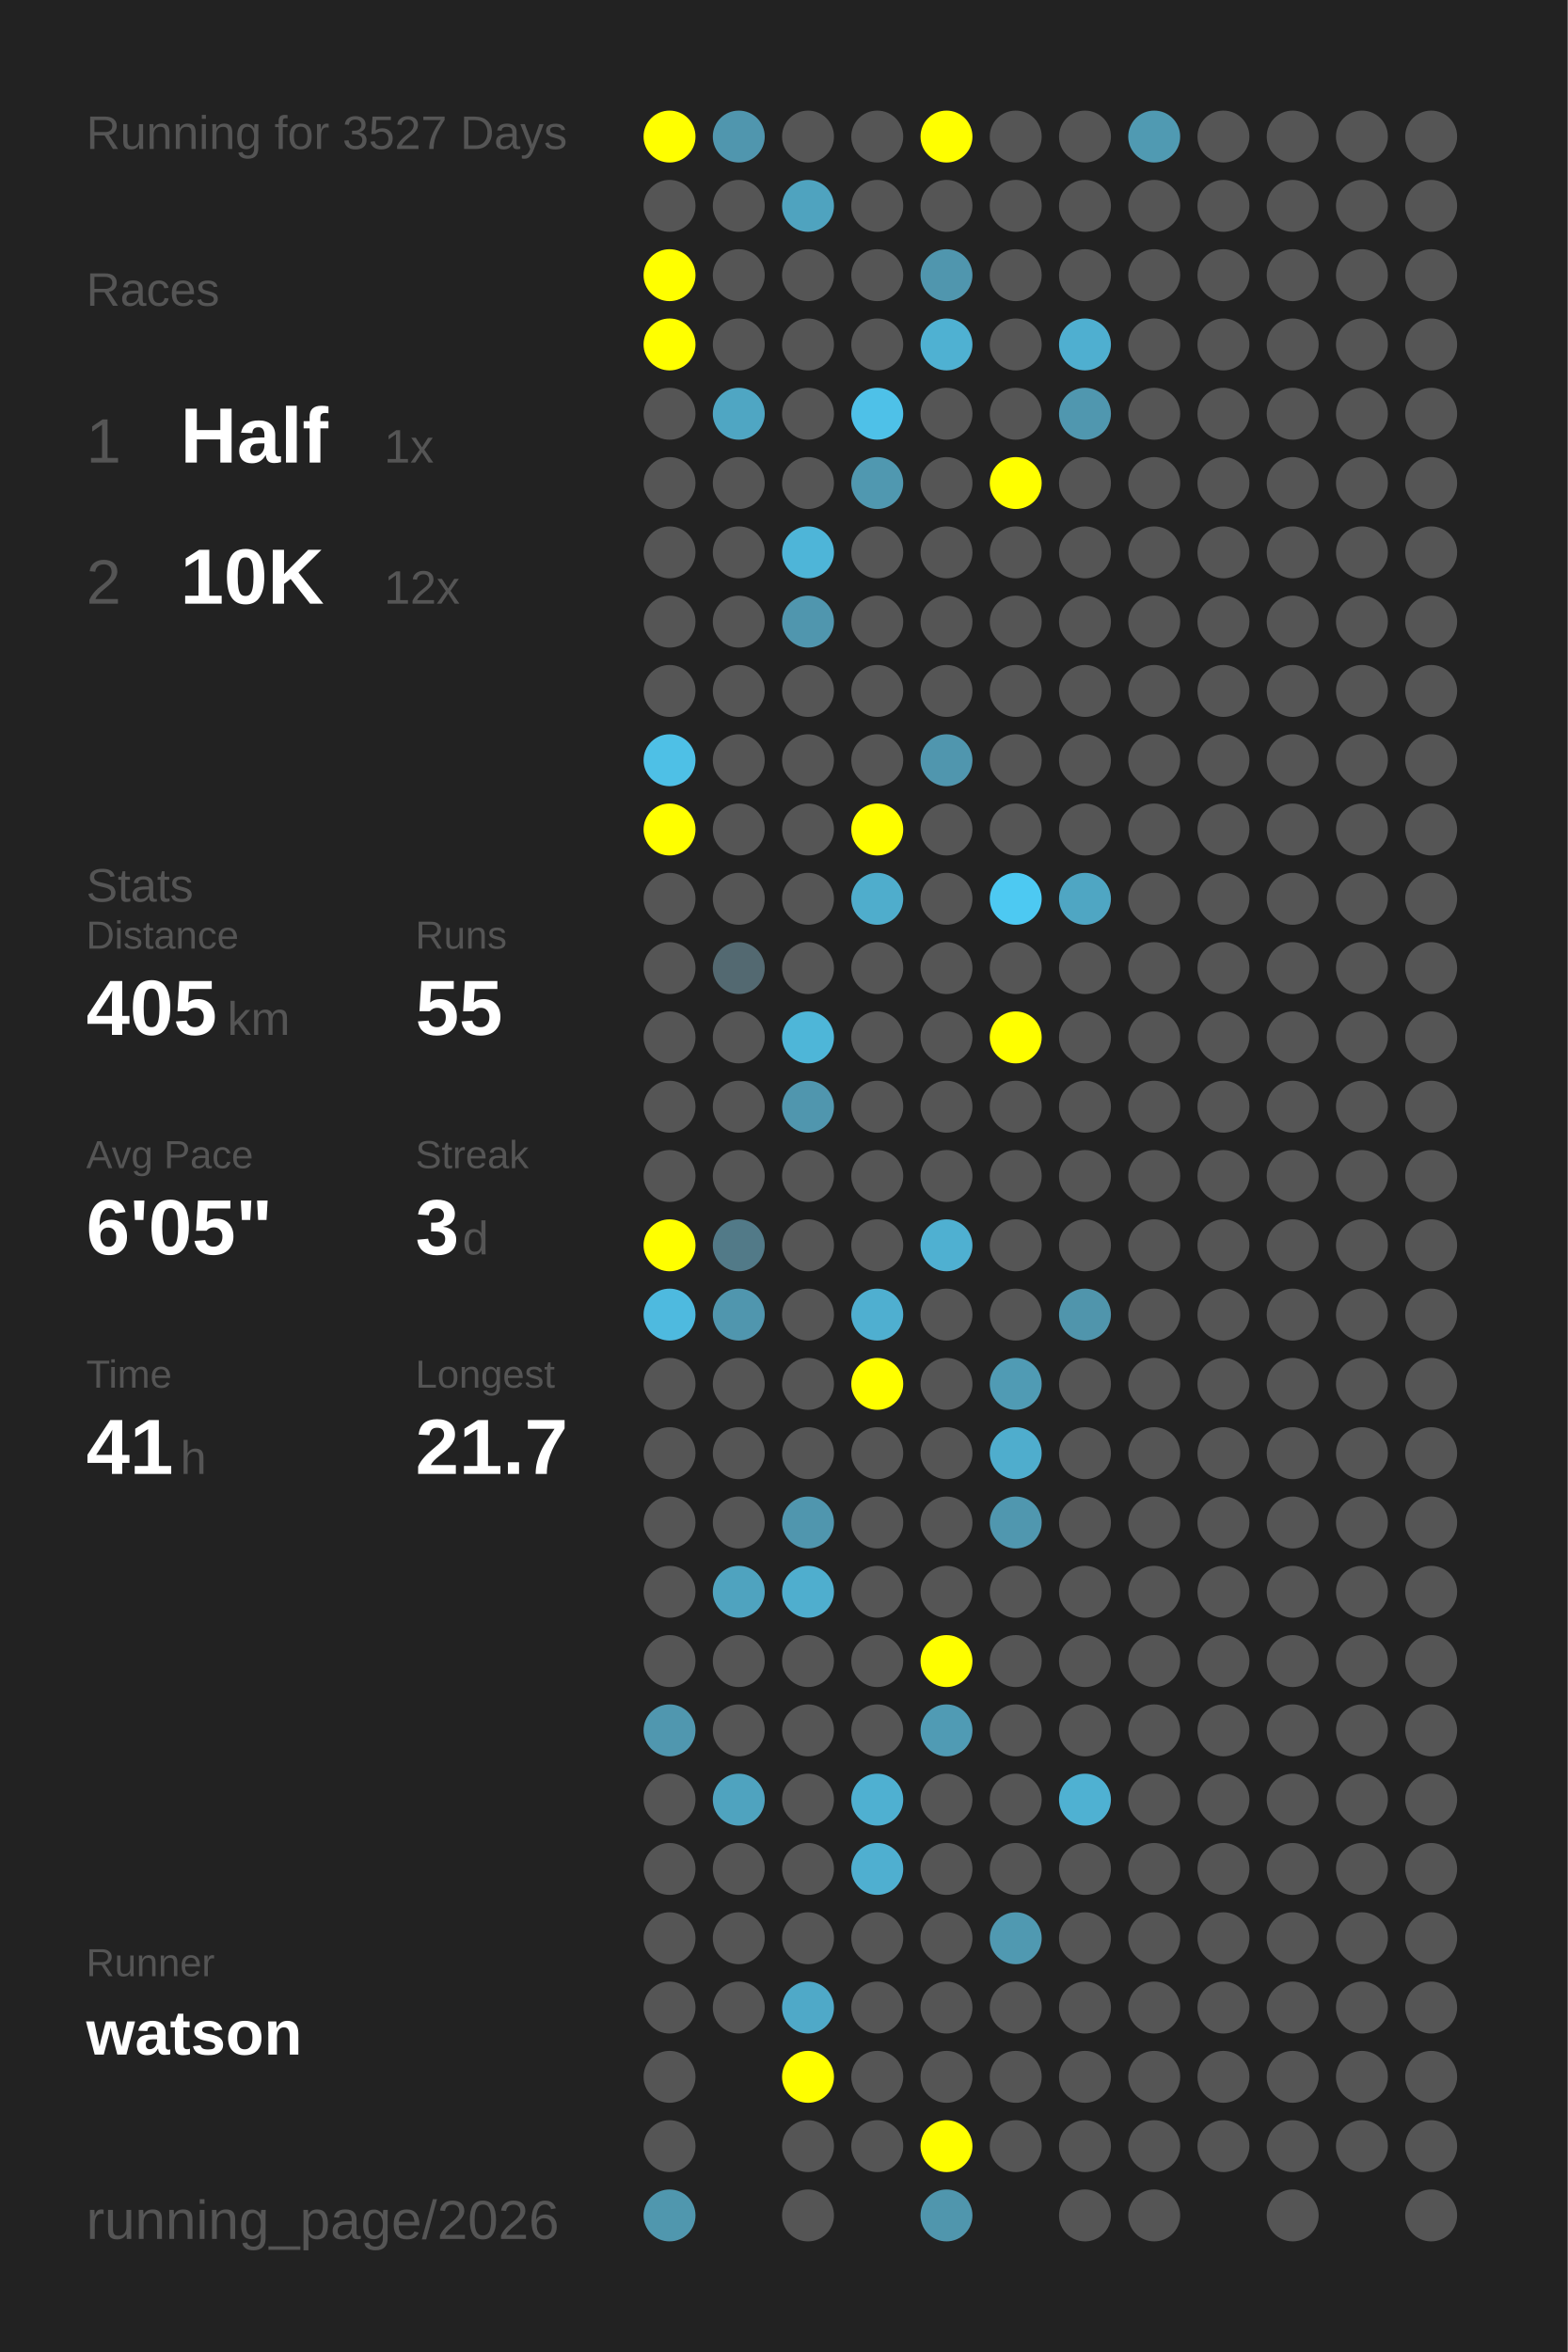
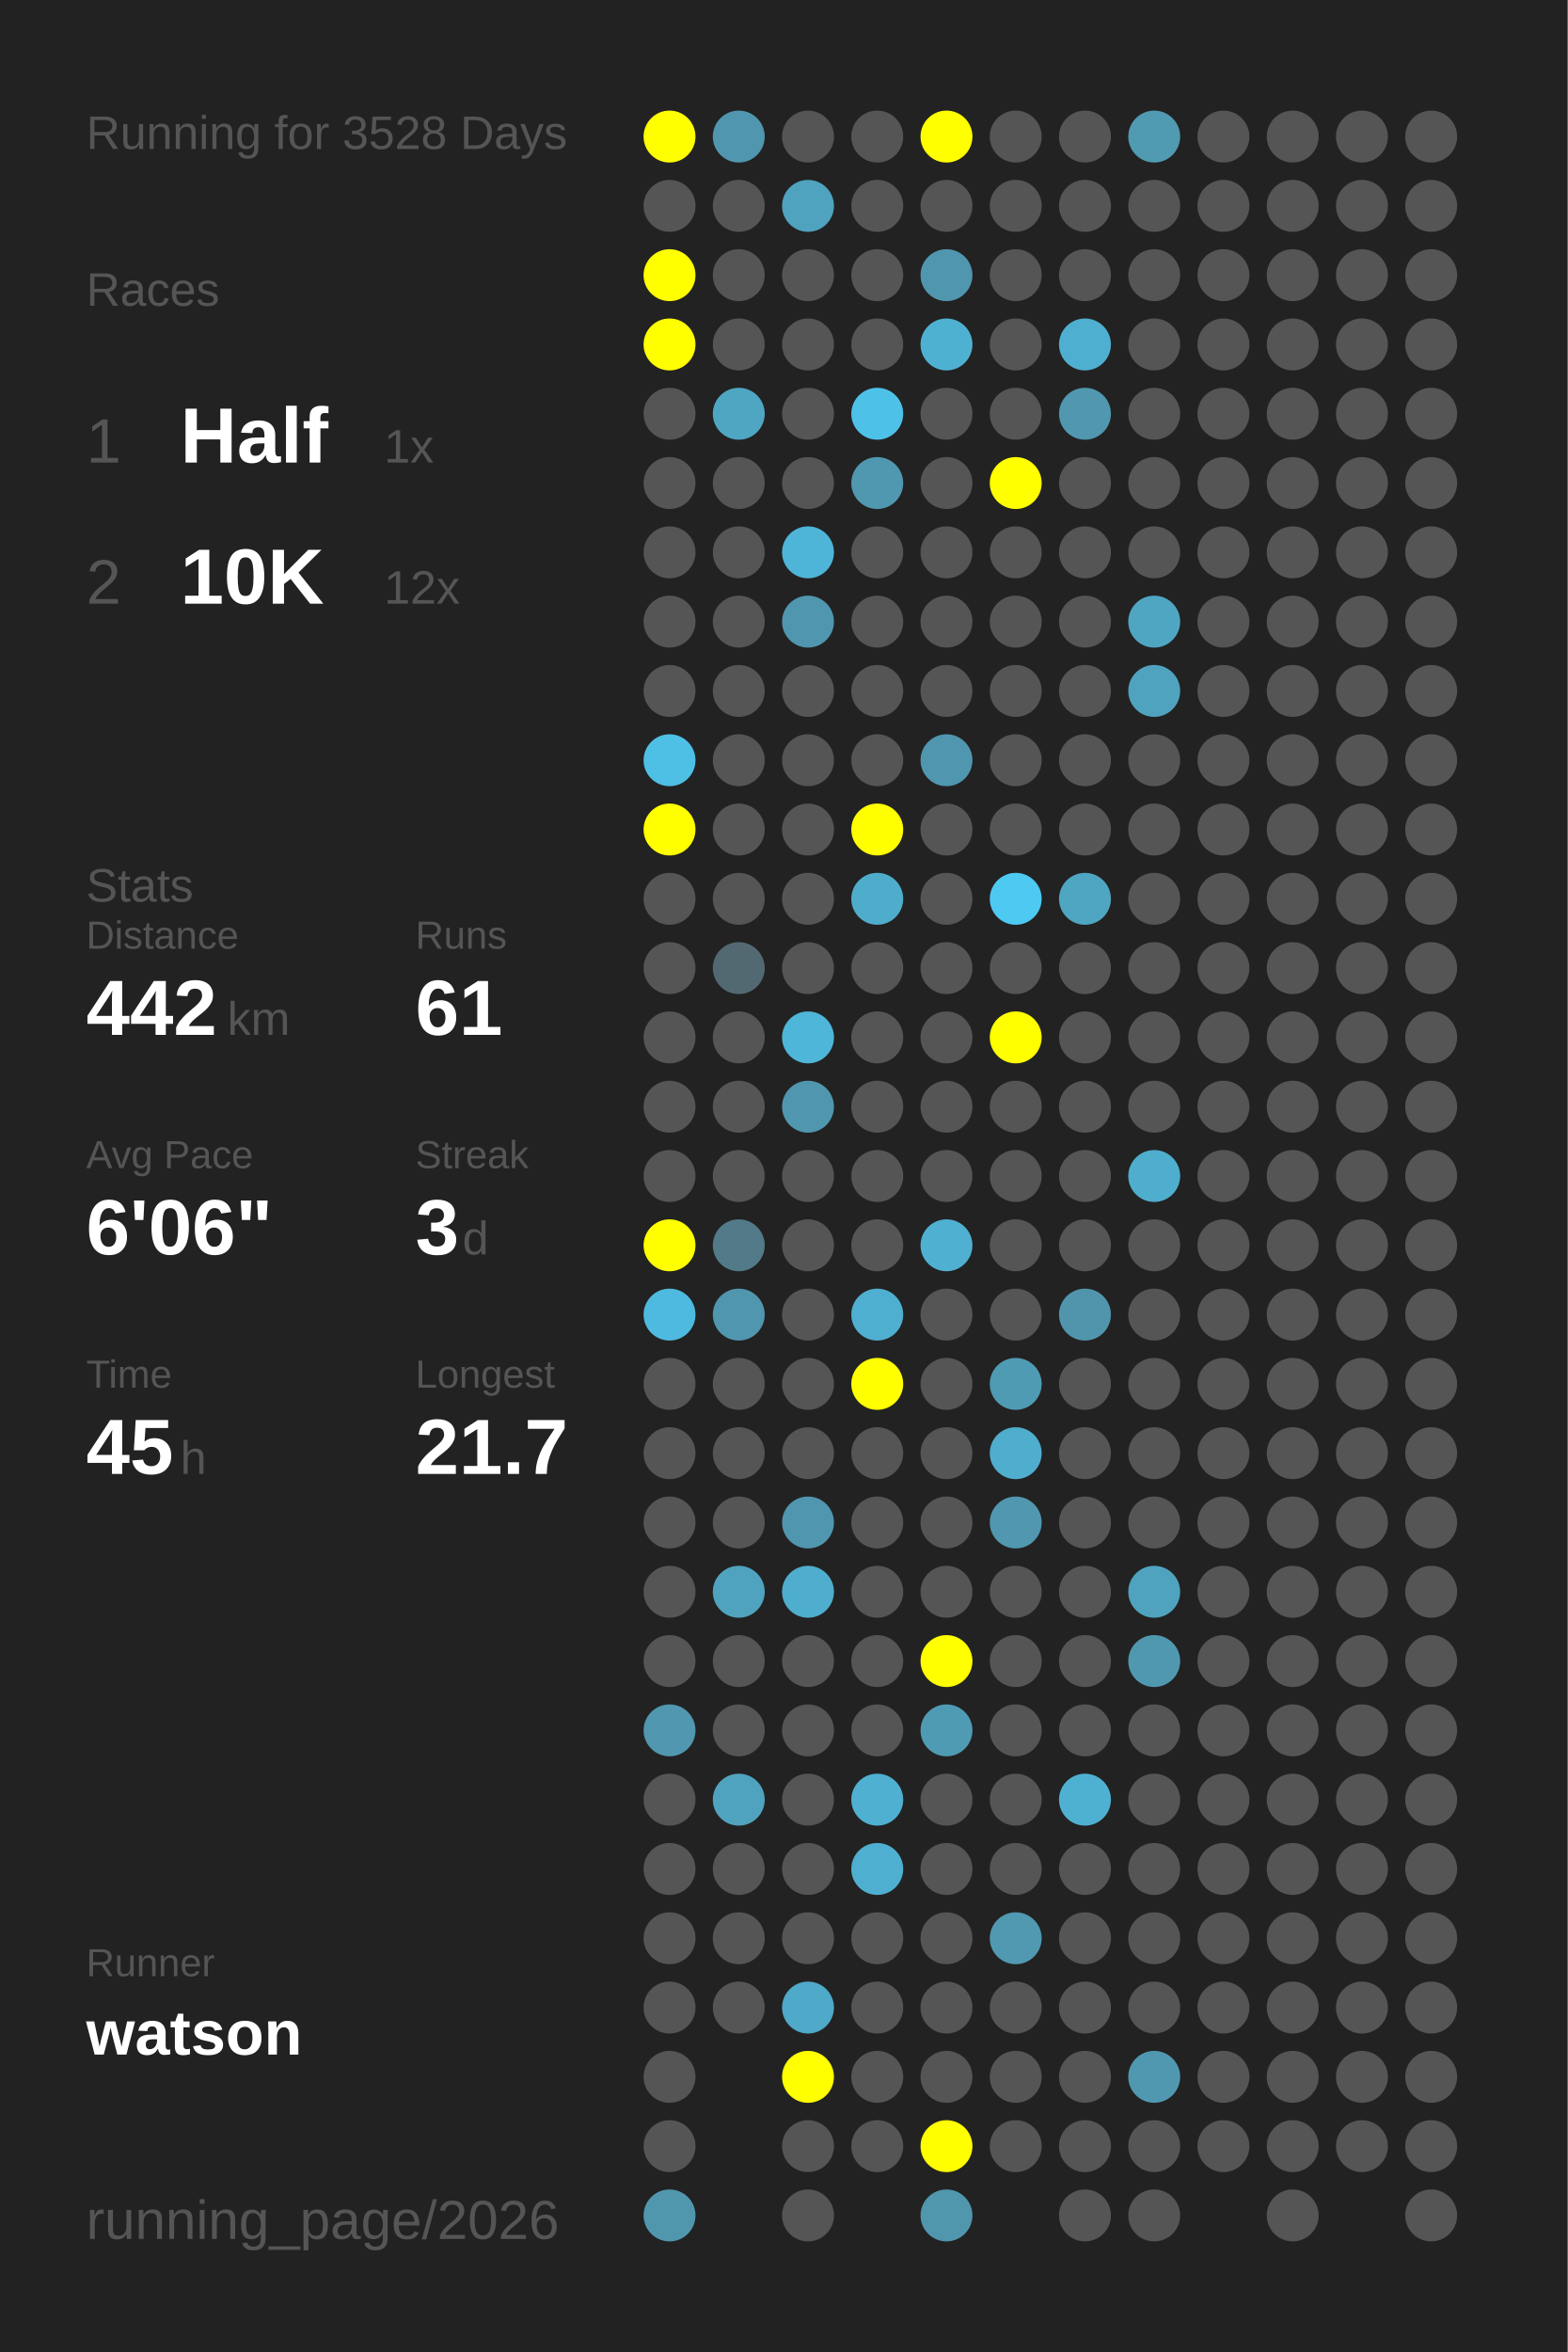
<svg xmlns="http://www.w3.org/2000/svg" baseProfile="full" height="300mm" version="1.1" viewBox="0,0,200,300" width="200mm">
  <defs />
  <rect fill="#222222" height="300" width="200" x="0" y="0" />
-   <text fill="#555555" style="font-size:6px; font-family:Arial;" x="11" y="19">Running for 3527 Days</text>
+   <text fill="#555555" style="font-size:6px; font-family:Arial;" x="11" y="19">Running for 3528 Days</text>
  <text fill="#555555" style="font-size:6px; font-family:Arial;" x="11" y="39">Races</text>
  <text fill="#555555" style="font-size:8px; font-family:Arial;" x="11" y="59">1</text>
  <text fill="#FFFFFF" style="font-size:10px; font-family:Arial; font-weight:bold;" x="23" y="59">Half</text>
  <text fill="#555555" style="font-size:6px; font-family:Arial;" x="49" y="59">1x</text>
  <text fill="#555555" style="font-size:8px; font-family:Arial;" x="11" y="77">2</text>
  <text fill="#FFFFFF" style="font-size:10px; font-family:Arial; font-weight:bold;" x="23" y="77">10K</text>
  <text fill="#555555" style="font-size:6px; font-family:Arial;" x="49" y="77">12x</text>
  <text fill="#555555" style="font-size:6px; font-family:Arial;" x="11" y="115">Stats</text>
  <text fill="#555555" style="font-size:5px; font-family:Arial;" x="11" y="121">Distance</text>
-   <text fill="#FFFFFF" style="font-size:10px; font-family:Arial; font-weight:bold;" x="11" y="132">405</text>
+   <text fill="#FFFFFF" style="font-size:10px; font-family:Arial; font-weight:bold;" x="11" y="132">442</text>
  <text fill="#555555" style="font-size:6px; font-family:Arial;" x="29" y="132">km</text>
  <text fill="#555555" style="font-size:5px; font-family:Arial;" x="53" y="121">Runs</text>
-   <text fill="#FFFFFF" style="font-size:10px; font-family:Arial; font-weight:bold;" x="53" y="132">55</text>
+   <text fill="#FFFFFF" style="font-size:10px; font-family:Arial; font-weight:bold;" x="53" y="132">61</text>
  <text fill="#555555" style="font-size:5px; font-family:Arial;" x="11" y="149">Avg Pace</text>
-   <text fill="#FFFFFF" style="font-size:10px; font-family:Arial; font-weight:bold;" x="11" y="160">6'05"</text>
+   <text fill="#FFFFFF" style="font-size:10px; font-family:Arial; font-weight:bold;" x="11" y="160">6'06"</text>
  <text fill="#555555" style="font-size:5px; font-family:Arial;" x="53" y="149">Streak</text>
  <text fill="#FFFFFF" style="font-size:10px; font-family:Arial; font-weight:bold;" x="53" y="160">3</text>
  <text fill="#555555" style="font-size:6px; font-family:Arial;" x="59" y="160">d</text>
  <text fill="#555555" style="font-size:5px; font-family:Arial;" x="11" y="177">Time</text>
-   <text fill="#FFFFFF" style="font-size:10px; font-family:Arial; font-weight:bold;" x="11" y="188">41</text>
+   <text fill="#FFFFFF" style="font-size:10px; font-family:Arial; font-weight:bold;" x="11" y="188">45</text>
  <text fill="#555555" style="font-size:6px; font-family:Arial;" x="23" y="188">h</text>
  <text fill="#555555" style="font-size:5px; font-family:Arial;" x="53" y="177">Longest</text>
  <text fill="#FFFFFF" style="font-size:10px; font-family:Arial; font-weight:bold;" x="53" y="188">21.7</text>
  <text fill="#555555" style="font-size:5px; font-family:Arial;" x="11" y="252.065">Runner</text>
  <text fill="#FFFFFF" style="font-size:8px; font-family:Arial; font-weight:bold;" x="11" y="262.065">watson</text>
  <text fill="#555555" style="font-size:7px; font-family:Arial;" x="11" y="285.581">running_page/2026</text>
  <circle cx="85.417" cy="17.419" fill="#FFFF00" r="3.312" />
  <circle cx="85.417" cy="26.258" fill="#555555" r="3.312" />
  <circle cx="85.417" cy="35.097" fill="#FFFF00" r="3.312" />
  <circle cx="85.417" cy="43.935" fill="#FFFF00" r="3.312" />
  <circle cx="85.417" cy="52.774" fill="#555555" r="3.312" />
  <circle cx="85.417" cy="61.613" fill="#555555" r="3.312" />
  <circle cx="85.417" cy="70.452" fill="#555555" r="3.312" />
  <circle cx="85.417" cy="79.29" fill="#555555" r="3.312" />
  <circle cx="85.417" cy="88.129" fill="#555555" r="3.312" />
  <circle cx="85.417" cy="96.968" fill="#4ec0e6" r="3.312" />
  <circle cx="85.417" cy="105.806" fill="#FFFF00" r="3.312" />
  <circle cx="85.417" cy="114.645" fill="#555555" r="3.312" />
  <circle cx="85.417" cy="123.484" fill="#555555" r="3.312" />
  <circle cx="85.417" cy="132.323" fill="#555555" r="3.312" />
  <circle cx="85.417" cy="141.161" fill="#555555" r="3.312" />
  <circle cx="85.417" cy="150" fill="#555555" r="3.312" />
  <circle cx="85.417" cy="158.839" fill="#FFFF00" r="3.312" />
  <circle cx="85.417" cy="167.677" fill="#4ebadf" r="3.312" />
  <circle cx="85.417" cy="176.516" fill="#555555" r="3.312" />
  <circle cx="85.417" cy="185.355" fill="#555555" r="3.312" />
  <circle cx="85.417" cy="194.194" fill="#555555" r="3.312" />
  <circle cx="85.417" cy="203.032" fill="#555555" r="3.312" />
  <circle cx="85.417" cy="211.871" fill="#555555" r="3.312" />
  <circle cx="85.417" cy="220.71" fill="#5097af" r="3.312" />
  <circle cx="85.417" cy="229.548" fill="#555555" r="3.312" />
  <circle cx="85.417" cy="238.387" fill="#555555" r="3.312" />
  <circle cx="85.417" cy="247.226" fill="#555555" r="3.312" />
  <circle cx="85.417" cy="256.065" fill="#555555" r="3.312" />
  <circle cx="85.417" cy="264.903" fill="#555555" r="3.312" />
  <circle cx="85.417" cy="273.742" fill="#555555" r="3.312" />
  <circle cx="85.417" cy="282.581" fill="#5097ae" r="3.312" />
  <circle cx="94.25" cy="17.419" fill="#5096ae" r="3.312" />
  <circle cx="94.25" cy="26.258" fill="#555555" r="3.312" />
  <circle cx="94.25" cy="35.097" fill="#555555" r="3.312" />
  <circle cx="94.25" cy="43.935" fill="#555555" r="3.312" />
  <circle cx="94.25" cy="52.774" fill="#4fa6c3" r="3.312" />
  <circle cx="94.25" cy="61.613" fill="#555555" r="3.312" />
  <circle cx="94.25" cy="70.452" fill="#555555" r="3.312" />
  <circle cx="94.25" cy="79.29" fill="#555555" r="3.312" />
  <circle cx="94.25" cy="88.129" fill="#555555" r="3.312" />
  <circle cx="94.25" cy="96.968" fill="#555555" r="3.312" />
  <circle cx="94.25" cy="105.806" fill="#555555" r="3.312" />
  <circle cx="94.25" cy="114.645" fill="#555555" r="3.312" />
  <circle cx="94.25" cy="123.484" fill="#536971" r="3.312" />
  <circle cx="94.25" cy="132.323" fill="#555555" r="3.312" />
  <circle cx="94.25" cy="141.161" fill="#555555" r="3.312" />
  <circle cx="94.25" cy="150" fill="#555555" r="3.312" />
  <circle cx="94.25" cy="158.839" fill="#527a88" r="3.312" />
  <circle cx="94.25" cy="167.677" fill="#5096ae" r="3.312" />
  <circle cx="94.25" cy="176.516" fill="#555555" r="3.312" />
  <circle cx="94.25" cy="185.355" fill="#555555" r="3.312" />
  <circle cx="94.25" cy="194.194" fill="#555555" r="3.312" />
  <circle cx="94.25" cy="203.032" fill="#4fa3bf" r="3.312" />
  <circle cx="94.25" cy="211.871" fill="#555555" r="3.312" />
  <circle cx="94.25" cy="220.71" fill="#555555" r="3.312" />
  <circle cx="94.25" cy="229.548" fill="#4fa3bf" r="3.312" />
  <circle cx="94.25" cy="238.387" fill="#555555" r="3.312" />
  <circle cx="94.25" cy="247.226" fill="#555555" r="3.312" />
  <circle cx="94.25" cy="256.065" fill="#555555" r="3.312" />
  <circle cx="103.083" cy="17.419" fill="#555555" r="3.312" />
  <circle cx="103.083" cy="26.258" fill="#4fa3bf" r="3.312" />
  <circle cx="103.083" cy="35.097" fill="#555555" r="3.312" />
  <circle cx="103.083" cy="43.935" fill="#555555" r="3.312" />
  <circle cx="103.083" cy="52.774" fill="#555555" r="3.312" />
  <circle cx="103.083" cy="61.613" fill="#555555" r="3.312" />
  <circle cx="103.083" cy="70.452" fill="#4eb5d8" r="3.312" />
  <circle cx="103.083" cy="79.29" fill="#5096ae" r="3.312" />
  <circle cx="103.083" cy="88.129" fill="#555555" r="3.312" />
  <circle cx="103.083" cy="96.968" fill="#555555" r="3.312" />
  <circle cx="103.083" cy="105.806" fill="#555555" r="3.312" />
  <circle cx="103.083" cy="114.645" fill="#555555" r="3.312" />
  <circle cx="103.083" cy="123.484" fill="#555555" r="3.312" />
  <circle cx="103.083" cy="132.323" fill="#4eb6d8" r="3.312" />
  <circle cx="103.083" cy="141.161" fill="#5096ae" r="3.312" />
  <circle cx="103.083" cy="150" fill="#555555" r="3.312" />
  <circle cx="103.083" cy="158.839" fill="#555555" r="3.312" />
  <circle cx="103.083" cy="167.677" fill="#555555" r="3.312" />
  <circle cx="103.083" cy="176.516" fill="#555555" r="3.312" />
  <circle cx="103.083" cy="185.355" fill="#555555" r="3.312" />
  <circle cx="103.083" cy="194.194" fill="#5096ae" r="3.312" />
  <circle cx="103.083" cy="203.032" fill="#4faece" r="3.312" />
  <circle cx="103.083" cy="211.871" fill="#555555" r="3.312" />
  <circle cx="103.083" cy="220.71" fill="#555555" r="3.312" />
  <circle cx="103.083" cy="229.548" fill="#555555" r="3.312" />
  <circle cx="103.083" cy="238.387" fill="#555555" r="3.312" />
  <circle cx="103.083" cy="247.226" fill="#555555" r="3.312" />
  <circle cx="103.083" cy="256.065" fill="#4fa9c8" r="3.312" />
  <circle cx="103.083" cy="264.903" fill="#FFFF00" r="3.312" />
  <circle cx="103.083" cy="273.742" fill="#555555" r="3.312" />
  <circle cx="103.083" cy="282.581" fill="#555555" r="3.312" />
  <circle cx="111.917" cy="17.419" fill="#555555" r="3.312" />
  <circle cx="111.917" cy="26.258" fill="#555555" r="3.312" />
  <circle cx="111.917" cy="35.097" fill="#555555" r="3.312" />
  <circle cx="111.917" cy="43.935" fill="#555555" r="3.312" />
  <circle cx="111.917" cy="52.774" fill="#4ec1e8" r="3.312" />
  <circle cx="111.917" cy="61.613" fill="#5098b0" r="3.312" />
  <circle cx="111.917" cy="70.452" fill="#555555" r="3.312" />
  <circle cx="111.917" cy="79.29" fill="#555555" r="3.312" />
  <circle cx="111.917" cy="88.129" fill="#555555" r="3.312" />
  <circle cx="111.917" cy="96.968" fill="#555555" r="3.312" />
  <circle cx="111.917" cy="105.806" fill="#FFFF00" r="3.312" />
  <circle cx="111.917" cy="114.645" fill="#4fadcc" r="3.312" />
  <circle cx="111.917" cy="123.484" fill="#555555" r="3.312" />
  <circle cx="111.917" cy="132.323" fill="#555555" r="3.312" />
  <circle cx="111.917" cy="141.161" fill="#555555" r="3.312" />
  <circle cx="111.917" cy="150" fill="#555555" r="3.312" />
  <circle cx="111.917" cy="158.839" fill="#555555" r="3.312" />
  <circle cx="111.917" cy="167.677" fill="#4fafd0" r="3.312" />
  <circle cx="111.917" cy="176.516" fill="#FFFF00" r="3.312" />
  <circle cx="111.917" cy="185.355" fill="#555555" r="3.312" />
  <circle cx="111.917" cy="194.194" fill="#555555" r="3.312" />
  <circle cx="111.917" cy="203.032" fill="#555555" r="3.312" />
  <circle cx="111.917" cy="211.871" fill="#555555" r="3.312" />
  <circle cx="111.917" cy="220.71" fill="#555555" r="3.312" />
  <circle cx="111.917" cy="229.548" fill="#4fb0d1" r="3.312" />
  <circle cx="111.917" cy="238.387" fill="#4fafd0" r="3.312" />
  <circle cx="111.917" cy="247.226" fill="#555555" r="3.312" />
  <circle cx="111.917" cy="256.065" fill="#555555" r="3.312" />
  <circle cx="111.917" cy="264.903" fill="#555555" r="3.312" />
  <circle cx="111.917" cy="273.742" fill="#555555" r="3.312" />
  <circle cx="120.75" cy="17.419" fill="#FFFF00" r="3.312" />
  <circle cx="120.75" cy="26.258" fill="#555555" r="3.312" />
  <circle cx="120.75" cy="35.097" fill="#5096ae" r="3.312" />
  <circle cx="120.75" cy="43.935" fill="#4fb1d2" r="3.312" />
  <circle cx="120.75" cy="52.774" fill="#555555" r="3.312" />
  <circle cx="120.75" cy="61.613" fill="#555555" r="3.312" />
  <circle cx="120.75" cy="70.452" fill="#555555" r="3.312" />
  <circle cx="120.75" cy="79.29" fill="#555555" r="3.312" />
  <circle cx="120.75" cy="88.129" fill="#555555" r="3.312" />
  <circle cx="120.75" cy="96.968" fill="#5096ae" r="3.312" />
  <circle cx="120.75" cy="105.806" fill="#555555" r="3.312" />
  <circle cx="120.75" cy="114.645" fill="#555555" r="3.312" />
  <circle cx="120.75" cy="123.484" fill="#555555" r="3.312" />
  <circle cx="120.75" cy="132.323" fill="#555555" r="3.312" />
  <circle cx="120.75" cy="141.161" fill="#555555" r="3.312" />
  <circle cx="120.75" cy="150" fill="#555555" r="3.312" />
  <circle cx="120.75" cy="158.839" fill="#4fb0d1" r="3.312" />
  <circle cx="120.75" cy="167.677" fill="#555555" r="3.312" />
  <circle cx="120.75" cy="176.516" fill="#555555" r="3.312" />
  <circle cx="120.75" cy="185.355" fill="#555555" r="3.312" />
  <circle cx="120.75" cy="194.194" fill="#555555" r="3.312" />
  <circle cx="120.75" cy="203.032" fill="#555555" r="3.312" />
  <circle cx="120.75" cy="211.871" fill="#FFFF00" r="3.312" />
  <circle cx="120.75" cy="220.71" fill="#509bb4" r="3.312" />
  <circle cx="120.75" cy="229.548" fill="#555555" r="3.312" />
  <circle cx="120.75" cy="238.387" fill="#555555" r="3.312" />
  <circle cx="120.75" cy="247.226" fill="#555555" r="3.312" />
  <circle cx="120.75" cy="256.065" fill="#555555" r="3.312" />
  <circle cx="120.75" cy="264.903" fill="#555555" r="3.312" />
  <circle cx="120.75" cy="273.742" fill="#FFFF00" r="3.312" />
  <circle cx="120.75" cy="282.581" fill="#5096ad" r="3.312" />
  <circle cx="129.583" cy="17.419" fill="#555555" r="3.312" />
  <circle cx="129.583" cy="26.258" fill="#555555" r="3.312" />
  <circle cx="129.583" cy="35.097" fill="#555555" r="3.312" />
  <circle cx="129.583" cy="43.935" fill="#555555" r="3.312" />
  <circle cx="129.583" cy="52.774" fill="#555555" r="3.312" />
  <circle cx="129.583" cy="61.613" fill="#FFFF00" r="3.312" />
  <circle cx="129.583" cy="70.452" fill="#555555" r="3.312" />
  <circle cx="129.583" cy="79.29" fill="#555555" r="3.312" />
  <circle cx="129.583" cy="88.129" fill="#555555" r="3.312" />
  <circle cx="129.583" cy="96.968" fill="#555555" r="3.312" />
  <circle cx="129.583" cy="105.806" fill="#555555" r="3.312" />
  <circle cx="129.583" cy="114.645" fill="#4dc9f2" r="3.312" />
  <circle cx="129.583" cy="123.484" fill="#555555" r="3.312" />
  <circle cx="129.583" cy="132.323" fill="#FFFF00" r="3.312" />
  <circle cx="129.583" cy="141.161" fill="#555555" r="3.312" />
  <circle cx="129.583" cy="150" fill="#555555" r="3.312" />
  <circle cx="129.583" cy="158.839" fill="#555555" r="3.312" />
  <circle cx="129.583" cy="167.677" fill="#555555" r="3.312" />
  <circle cx="129.583" cy="176.516" fill="#509bb4" r="3.312" />
  <circle cx="129.583" cy="185.355" fill="#4fadcd" r="3.312" />
  <circle cx="129.583" cy="194.194" fill="#5097af" r="3.312" />
  <circle cx="129.583" cy="203.032" fill="#555555" r="3.312" />
  <circle cx="129.583" cy="211.871" fill="#555555" r="3.312" />
  <circle cx="129.583" cy="220.71" fill="#555555" r="3.312" />
  <circle cx="129.583" cy="229.548" fill="#555555" r="3.312" />
  <circle cx="129.583" cy="238.387" fill="#555555" r="3.312" />
  <circle cx="129.583" cy="247.226" fill="#5099b1" r="3.312" />
  <circle cx="129.583" cy="256.065" fill="#555555" r="3.312" />
  <circle cx="129.583" cy="264.903" fill="#555555" r="3.312" />
  <circle cx="129.583" cy="273.742" fill="#555555" r="3.312" />
  <circle cx="138.417" cy="17.419" fill="#555555" r="3.312" />
  <circle cx="138.417" cy="26.258" fill="#555555" r="3.312" />
  <circle cx="138.417" cy="35.097" fill="#555555" r="3.312" />
  <circle cx="138.417" cy="43.935" fill="#4fafd0" r="3.312" />
  <circle cx="138.417" cy="52.774" fill="#5097af" r="3.312" />
  <circle cx="138.417" cy="61.613" fill="#555555" r="3.312" />
  <circle cx="138.417" cy="70.452" fill="#555555" r="3.312" />
  <circle cx="138.417" cy="79.29" fill="#555555" r="3.312" />
  <circle cx="138.417" cy="88.129" fill="#555555" r="3.312" />
  <circle cx="138.417" cy="96.968" fill="#555555" r="3.312" />
  <circle cx="138.417" cy="105.806" fill="#555555" r="3.312" />
  <circle cx="138.417" cy="114.645" fill="#4fa6c3" r="3.312" />
  <circle cx="138.417" cy="123.484" fill="#555555" r="3.312" />
  <circle cx="138.417" cy="132.323" fill="#555555" r="3.312" />
  <circle cx="138.417" cy="141.161" fill="#555555" r="3.312" />
  <circle cx="138.417" cy="150" fill="#555555" r="3.312" />
  <circle cx="138.417" cy="158.839" fill="#555555" r="3.312" />
  <circle cx="138.417" cy="167.677" fill="#5095ac" r="3.312" />
  <circle cx="138.417" cy="176.516" fill="#555555" r="3.312" />
  <circle cx="138.417" cy="185.355" fill="#555555" r="3.312" />
  <circle cx="138.417" cy="194.194" fill="#555555" r="3.312" />
  <circle cx="138.417" cy="203.032" fill="#555555" r="3.312" />
  <circle cx="138.417" cy="211.871" fill="#555555" r="3.312" />
  <circle cx="138.417" cy="220.71" fill="#555555" r="3.312" />
  <circle cx="138.417" cy="229.548" fill="#4fb1d2" r="3.312" />
  <circle cx="138.417" cy="238.387" fill="#555555" r="3.312" />
  <circle cx="138.417" cy="247.226" fill="#555555" r="3.312" />
  <circle cx="138.417" cy="256.065" fill="#555555" r="3.312" />
  <circle cx="138.417" cy="264.903" fill="#555555" r="3.312" />
  <circle cx="138.417" cy="273.742" fill="#555555" r="3.312" />
  <circle cx="138.417" cy="282.581" fill="#555555" r="3.312" />
  <circle cx="147.25" cy="17.419" fill="#509ab2" r="3.312" />
  <circle cx="147.25" cy="26.258" fill="#555555" r="3.312" />
  <circle cx="147.25" cy="35.097" fill="#555555" r="3.312" />
  <circle cx="147.25" cy="43.935" fill="#555555" r="3.312" />
  <circle cx="147.25" cy="52.774" fill="#555555" r="3.312" />
  <circle cx="147.25" cy="61.613" fill="#555555" r="3.312" />
  <circle cx="147.25" cy="70.452" fill="#555555" r="3.312" />
-   <circle cx="147.25" cy="79.29" fill="#555555" r="3.312" />
-   <circle cx="147.25" cy="88.129" fill="#555555" r="3.312" />
+   <circle cx="147.25" cy="79.29" fill="#4fa6c3" r="3.312" />
+   <circle cx="147.25" cy="88.129" fill="#4fa3bf" r="3.312" />
  <circle cx="147.25" cy="96.968" fill="#555555" r="3.312" />
  <circle cx="147.25" cy="105.806" fill="#555555" r="3.312" />
  <circle cx="147.25" cy="114.645" fill="#555555" r="3.312" />
  <circle cx="147.25" cy="123.484" fill="#555555" r="3.312" />
  <circle cx="147.25" cy="132.323" fill="#555555" r="3.312" />
  <circle cx="147.25" cy="141.161" fill="#555555" r="3.312" />
-   <circle cx="147.25" cy="150" fill="#555555" r="3.312" />
+   <circle cx="147.25" cy="150" fill="#4faece" r="3.312" />
  <circle cx="147.25" cy="158.839" fill="#555555" r="3.312" />
  <circle cx="147.25" cy="167.677" fill="#555555" r="3.312" />
  <circle cx="147.25" cy="176.516" fill="#555555" r="3.312" />
  <circle cx="147.25" cy="185.355" fill="#555555" r="3.312" />
  <circle cx="147.25" cy="194.194" fill="#555555" r="3.312" />
-   <circle cx="147.25" cy="203.032" fill="#555555" r="3.312" />
-   <circle cx="147.25" cy="211.871" fill="#555555" r="3.312" />
+   <circle cx="147.25" cy="203.032" fill="#4fa3bf" r="3.312" />
+   <circle cx="147.25" cy="211.871" fill="#5098b0" r="3.312" />
  <circle cx="147.25" cy="220.71" fill="#555555" r="3.312" />
  <circle cx="147.25" cy="229.548" fill="#555555" r="3.312" />
  <circle cx="147.25" cy="238.387" fill="#555555" r="3.312" />
  <circle cx="147.25" cy="247.226" fill="#555555" r="3.312" />
  <circle cx="147.25" cy="256.065" fill="#555555" r="3.312" />
-   <circle cx="147.25" cy="264.903" fill="#555555" r="3.312" />
+   <circle cx="147.25" cy="264.903" fill="#5098b0" r="3.312" />
  <circle cx="147.25" cy="273.742" fill="#555555" r="3.312" />
  <circle cx="147.25" cy="282.581" fill="#555555" r="3.312" />
  <circle cx="156.083" cy="17.419" fill="#555555" r="3.312" />
  <circle cx="156.083" cy="26.258" fill="#555555" r="3.312" />
  <circle cx="156.083" cy="35.097" fill="#555555" r="3.312" />
  <circle cx="156.083" cy="43.935" fill="#555555" r="3.312" />
  <circle cx="156.083" cy="52.774" fill="#555555" r="3.312" />
  <circle cx="156.083" cy="61.613" fill="#555555" r="3.312" />
  <circle cx="156.083" cy="70.452" fill="#555555" r="3.312" />
  <circle cx="156.083" cy="79.29" fill="#555555" r="3.312" />
  <circle cx="156.083" cy="88.129" fill="#555555" r="3.312" />
  <circle cx="156.083" cy="96.968" fill="#555555" r="3.312" />
  <circle cx="156.083" cy="105.806" fill="#555555" r="3.312" />
  <circle cx="156.083" cy="114.645" fill="#555555" r="3.312" />
  <circle cx="156.083" cy="123.484" fill="#555555" r="3.312" />
  <circle cx="156.083" cy="132.323" fill="#555555" r="3.312" />
  <circle cx="156.083" cy="141.161" fill="#555555" r="3.312" />
  <circle cx="156.083" cy="150" fill="#555555" r="3.312" />
  <circle cx="156.083" cy="158.839" fill="#555555" r="3.312" />
  <circle cx="156.083" cy="167.677" fill="#555555" r="3.312" />
  <circle cx="156.083" cy="176.516" fill="#555555" r="3.312" />
  <circle cx="156.083" cy="185.355" fill="#555555" r="3.312" />
  <circle cx="156.083" cy="194.194" fill="#555555" r="3.312" />
  <circle cx="156.083" cy="203.032" fill="#555555" r="3.312" />
  <circle cx="156.083" cy="211.871" fill="#555555" r="3.312" />
  <circle cx="156.083" cy="220.71" fill="#555555" r="3.312" />
  <circle cx="156.083" cy="229.548" fill="#555555" r="3.312" />
  <circle cx="156.083" cy="238.387" fill="#555555" r="3.312" />
  <circle cx="156.083" cy="247.226" fill="#555555" r="3.312" />
  <circle cx="156.083" cy="256.065" fill="#555555" r="3.312" />
  <circle cx="156.083" cy="264.903" fill="#555555" r="3.312" />
  <circle cx="156.083" cy="273.742" fill="#555555" r="3.312" />
  <circle cx="164.917" cy="17.419" fill="#555555" r="3.312" />
  <circle cx="164.917" cy="26.258" fill="#555555" r="3.312" />
  <circle cx="164.917" cy="35.097" fill="#555555" r="3.312" />
  <circle cx="164.917" cy="43.935" fill="#555555" r="3.312" />
  <circle cx="164.917" cy="52.774" fill="#555555" r="3.312" />
  <circle cx="164.917" cy="61.613" fill="#555555" r="3.312" />
  <circle cx="164.917" cy="70.452" fill="#555555" r="3.312" />
  <circle cx="164.917" cy="79.29" fill="#555555" r="3.312" />
  <circle cx="164.917" cy="88.129" fill="#555555" r="3.312" />
  <circle cx="164.917" cy="96.968" fill="#555555" r="3.312" />
  <circle cx="164.917" cy="105.806" fill="#555555" r="3.312" />
  <circle cx="164.917" cy="114.645" fill="#555555" r="3.312" />
  <circle cx="164.917" cy="123.484" fill="#555555" r="3.312" />
  <circle cx="164.917" cy="132.323" fill="#555555" r="3.312" />
  <circle cx="164.917" cy="141.161" fill="#555555" r="3.312" />
  <circle cx="164.917" cy="150" fill="#555555" r="3.312" />
  <circle cx="164.917" cy="158.839" fill="#555555" r="3.312" />
  <circle cx="164.917" cy="167.677" fill="#555555" r="3.312" />
  <circle cx="164.917" cy="176.516" fill="#555555" r="3.312" />
  <circle cx="164.917" cy="185.355" fill="#555555" r="3.312" />
  <circle cx="164.917" cy="194.194" fill="#555555" r="3.312" />
  <circle cx="164.917" cy="203.032" fill="#555555" r="3.312" />
  <circle cx="164.917" cy="211.871" fill="#555555" r="3.312" />
  <circle cx="164.917" cy="220.71" fill="#555555" r="3.312" />
  <circle cx="164.917" cy="229.548" fill="#555555" r="3.312" />
  <circle cx="164.917" cy="238.387" fill="#555555" r="3.312" />
  <circle cx="164.917" cy="247.226" fill="#555555" r="3.312" />
  <circle cx="164.917" cy="256.065" fill="#555555" r="3.312" />
  <circle cx="164.917" cy="264.903" fill="#555555" r="3.312" />
  <circle cx="164.917" cy="273.742" fill="#555555" r="3.312" />
  <circle cx="164.917" cy="282.581" fill="#555555" r="3.312" />
  <circle cx="173.75" cy="17.419" fill="#555555" r="3.312" />
  <circle cx="173.75" cy="26.258" fill="#555555" r="3.312" />
  <circle cx="173.75" cy="35.097" fill="#555555" r="3.312" />
  <circle cx="173.75" cy="43.935" fill="#555555" r="3.312" />
  <circle cx="173.75" cy="52.774" fill="#555555" r="3.312" />
  <circle cx="173.75" cy="61.613" fill="#555555" r="3.312" />
  <circle cx="173.75" cy="70.452" fill="#555555" r="3.312" />
  <circle cx="173.75" cy="79.29" fill="#555555" r="3.312" />
  <circle cx="173.75" cy="88.129" fill="#555555" r="3.312" />
  <circle cx="173.75" cy="96.968" fill="#555555" r="3.312" />
  <circle cx="173.75" cy="105.806" fill="#555555" r="3.312" />
  <circle cx="173.75" cy="114.645" fill="#555555" r="3.312" />
  <circle cx="173.75" cy="123.484" fill="#555555" r="3.312" />
  <circle cx="173.75" cy="132.323" fill="#555555" r="3.312" />
  <circle cx="173.75" cy="141.161" fill="#555555" r="3.312" />
  <circle cx="173.75" cy="150" fill="#555555" r="3.312" />
  <circle cx="173.75" cy="158.839" fill="#555555" r="3.312" />
  <circle cx="173.75" cy="167.677" fill="#555555" r="3.312" />
  <circle cx="173.75" cy="176.516" fill="#555555" r="3.312" />
  <circle cx="173.75" cy="185.355" fill="#555555" r="3.312" />
  <circle cx="173.75" cy="194.194" fill="#555555" r="3.312" />
  <circle cx="173.75" cy="203.032" fill="#555555" r="3.312" />
  <circle cx="173.75" cy="211.871" fill="#555555" r="3.312" />
  <circle cx="173.75" cy="220.71" fill="#555555" r="3.312" />
  <circle cx="173.75" cy="229.548" fill="#555555" r="3.312" />
  <circle cx="173.75" cy="238.387" fill="#555555" r="3.312" />
  <circle cx="173.75" cy="247.226" fill="#555555" r="3.312" />
  <circle cx="173.75" cy="256.065" fill="#555555" r="3.312" />
  <circle cx="173.75" cy="264.903" fill="#555555" r="3.312" />
  <circle cx="173.75" cy="273.742" fill="#555555" r="3.312" />
  <circle cx="182.583" cy="17.419" fill="#555555" r="3.312" />
  <circle cx="182.583" cy="26.258" fill="#555555" r="3.312" />
  <circle cx="182.583" cy="35.097" fill="#555555" r="3.312" />
  <circle cx="182.583" cy="43.935" fill="#555555" r="3.312" />
  <circle cx="182.583" cy="52.774" fill="#555555" r="3.312" />
  <circle cx="182.583" cy="61.613" fill="#555555" r="3.312" />
  <circle cx="182.583" cy="70.452" fill="#555555" r="3.312" />
  <circle cx="182.583" cy="79.29" fill="#555555" r="3.312" />
  <circle cx="182.583" cy="88.129" fill="#555555" r="3.312" />
  <circle cx="182.583" cy="96.968" fill="#555555" r="3.312" />
  <circle cx="182.583" cy="105.806" fill="#555555" r="3.312" />
  <circle cx="182.583" cy="114.645" fill="#555555" r="3.312" />
  <circle cx="182.583" cy="123.484" fill="#555555" r="3.312" />
  <circle cx="182.583" cy="132.323" fill="#555555" r="3.312" />
  <circle cx="182.583" cy="141.161" fill="#555555" r="3.312" />
  <circle cx="182.583" cy="150" fill="#555555" r="3.312" />
  <circle cx="182.583" cy="158.839" fill="#555555" r="3.312" />
  <circle cx="182.583" cy="167.677" fill="#555555" r="3.312" />
  <circle cx="182.583" cy="176.516" fill="#555555" r="3.312" />
  <circle cx="182.583" cy="185.355" fill="#555555" r="3.312" />
  <circle cx="182.583" cy="194.194" fill="#555555" r="3.312" />
  <circle cx="182.583" cy="203.032" fill="#555555" r="3.312" />
  <circle cx="182.583" cy="211.871" fill="#555555" r="3.312" />
  <circle cx="182.583" cy="220.71" fill="#555555" r="3.312" />
  <circle cx="182.583" cy="229.548" fill="#555555" r="3.312" />
  <circle cx="182.583" cy="238.387" fill="#555555" r="3.312" />
  <circle cx="182.583" cy="247.226" fill="#555555" r="3.312" />
  <circle cx="182.583" cy="256.065" fill="#555555" r="3.312" />
  <circle cx="182.583" cy="264.903" fill="#555555" r="3.312" />
  <circle cx="182.583" cy="273.742" fill="#555555" r="3.312" />
  <circle cx="182.583" cy="282.581" fill="#555555" r="3.312" />
</svg>
